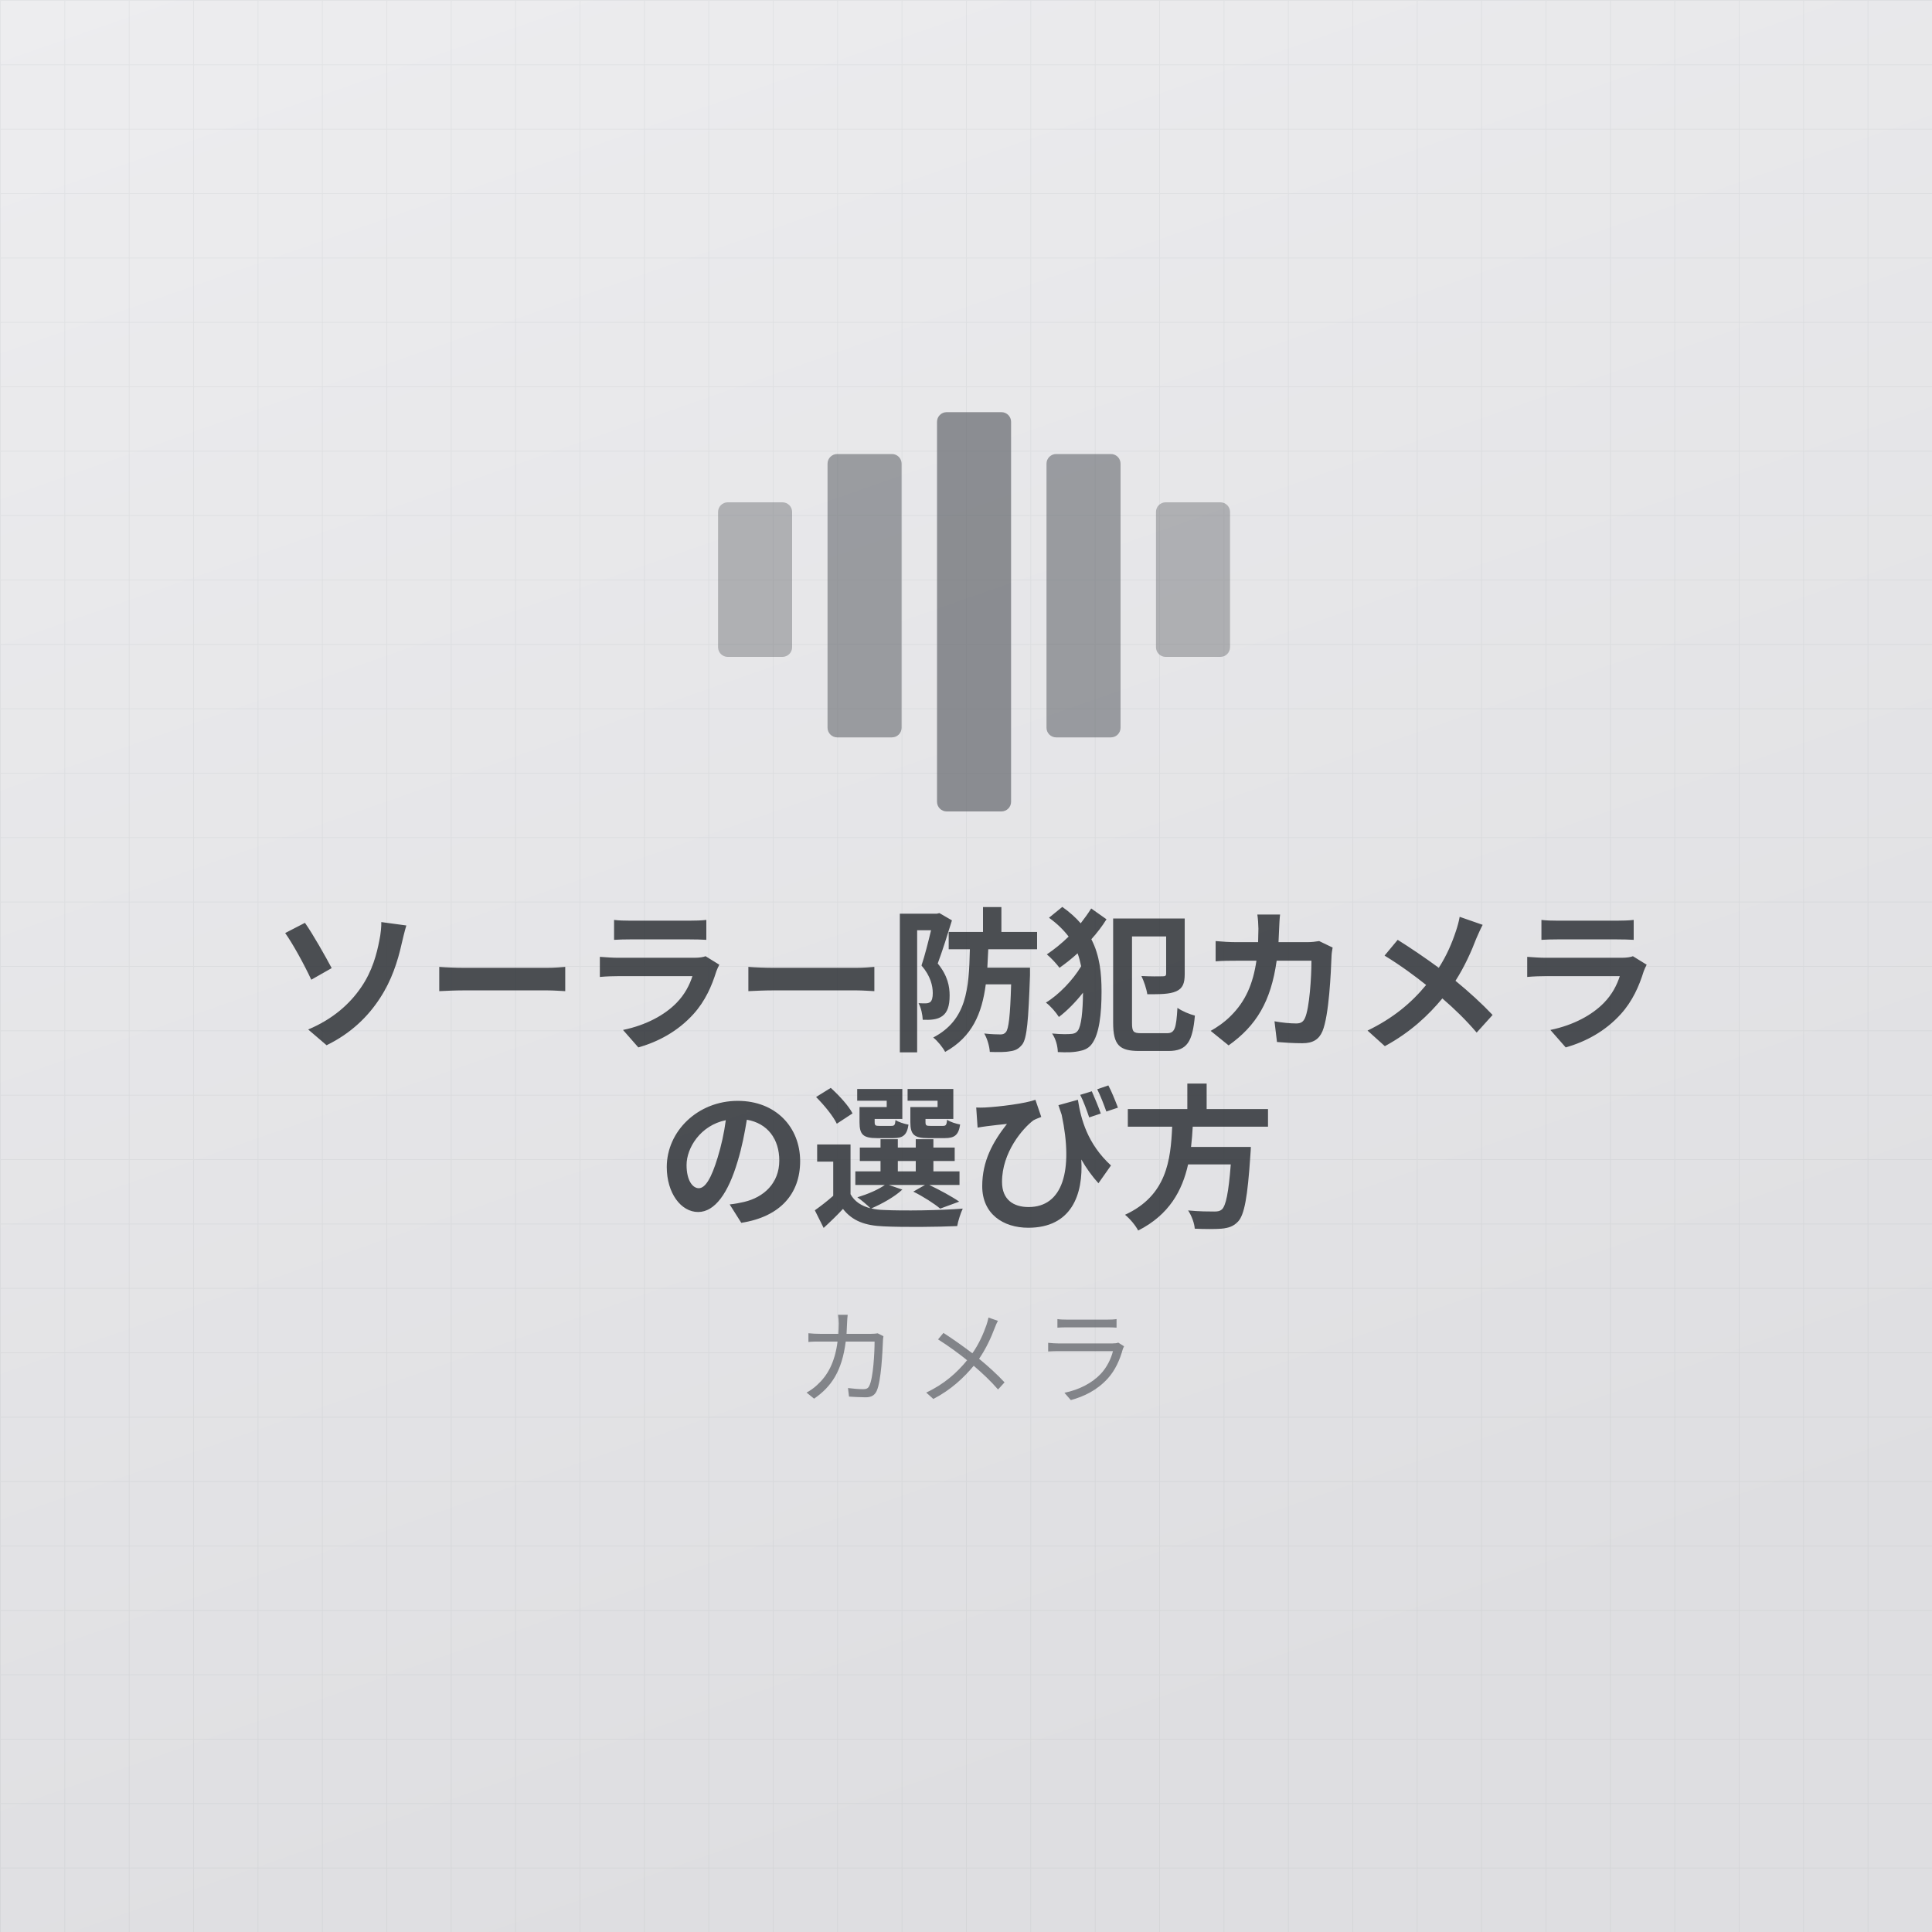
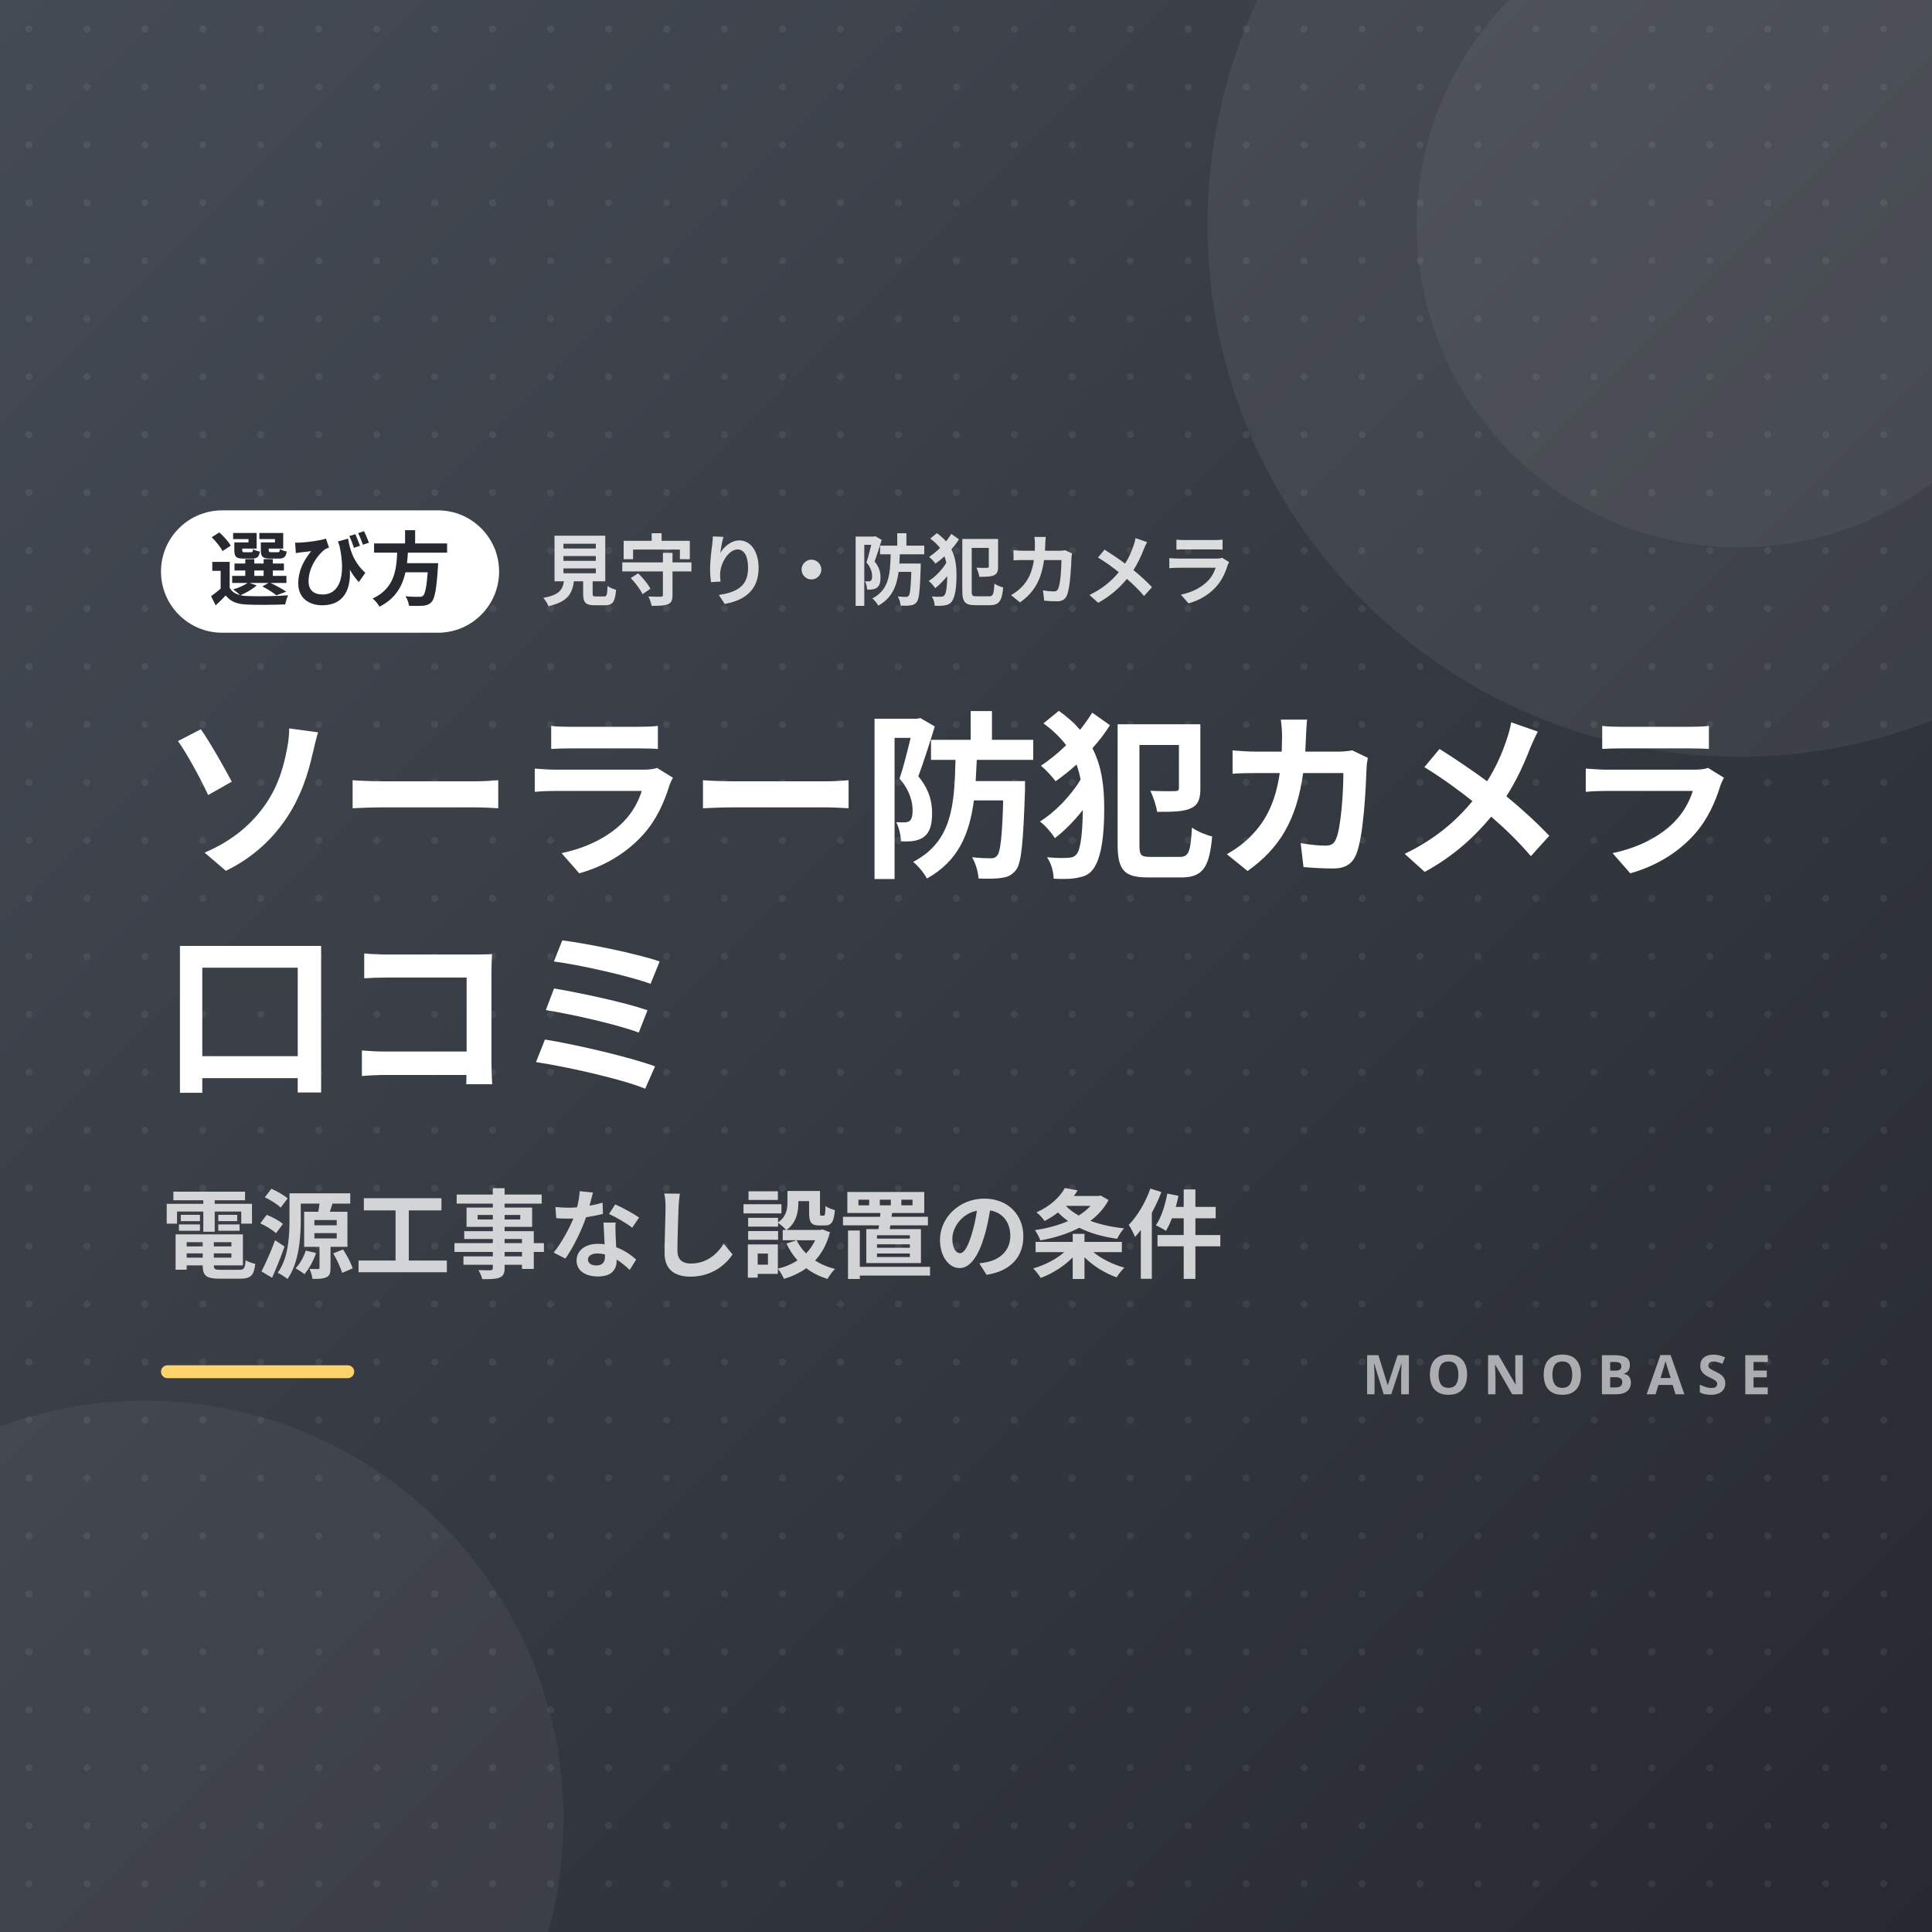
- <svg xmlns="http://www.w3.org/2000/svg" width="1200" height="1200" viewBox="0 0 1200 1200" role="img" aria-label="ソーラー防犯カメラの選び方">
+ <svg xmlns="http://www.w3.org/2000/svg" width="1200" height="1200" viewBox="0 0 1200 1200" role="img" aria-label="ソーラー防犯カメラ 口コミ｜電源工事なし設置の条件">
  <defs>
-     <linearGradient id="shade" x1="0" y1="0" x2="0.35" y2="1">
-       <stop offset="0%" stop-color="#EDEDEF" />
-       <stop offset="100%" stop-color="#DEDEE1" />
+     <linearGradient id="bg" x1="0" y1="0" x2="1" y2="1">
+       <stop offset="0%" stop-color="#454B55" />
+       <stop offset="100%" stop-color="#26292F" />
    </linearGradient>
-     <pattern id="grid" width="40" height="40" patternUnits="userSpaceOnUse">
-       <path d="M40 0 L0 0 0 40" fill="none" stroke="#25282D" stroke-opacity=".05" stroke-width="1" />
+     <pattern id="dots" width="36" height="36" patternUnits="userSpaceOnUse">
+       <circle cx="18" cy="18" r="2.2" fill="#FFFFFF" fill-opacity=".07" />
    </pattern>
  </defs>
-   <rect width="1200" height="1200" fill="url(#shade)" />
-   <rect width="1200" height="1200" fill="url(#grid)" />
-   <rect x="446" y="312" width="46" height="96" rx="6" fill="#5A5D63" fill-opacity=".40" />
-   <rect x="514" y="282" width="46" height="176" rx="6" fill="#5A5D63" fill-opacity=".55" />
-   <rect x="582" y="256" width="46" height="248" rx="6" fill="#5A5D63" fill-opacity=".65" />
-   <rect x="650" y="282" width="46" height="176" rx="6" fill="#5A5D63" fill-opacity=".55" />
-   <rect x="718" y="312" width="46" height="96" rx="6" fill="#5A5D63" fill-opacity=".40" />
-   <text x="600" y="645" text-anchor="middle" font-family="&quot;Hiragino Sans&quot;, &quot;Noto Sans JP&quot;, &quot;Yu Gothic&quot;, sans-serif" font-size="96" font-weight="700" fill="#25282D" fill-opacity=".80">ソーラー防犯カメラ</text>
-   <text x="600" y="755" text-anchor="middle" font-family="&quot;Hiragino Sans&quot;, &quot;Noto Sans JP&quot;, &quot;Yu Gothic&quot;, sans-serif" font-size="96" font-weight="700" fill="#25282D" fill-opacity=".80">の選び方</text>
-   <text x="600" y="867" text-anchor="middle" font-family="&quot;Hiragino Sans&quot;, &quot;Noto Sans JP&quot;, &quot;Yu Gothic&quot;, sans-serif" font-size="64" letter-spacing="10" fill="#5A5D63" fill-opacity=".70">カメラ</text>
+   <rect width="1200" height="1200" fill="url(#bg)" />
+   <rect width="1200" height="1200" fill="url(#dots)" />
+   <circle cx="1080" cy="140" r="330" fill="#FFFFFF" fill-opacity=".06" />
+   <circle cx="1080" cy="140" r="200" fill="#FFFFFF" fill-opacity=".05" />
+   <circle cx="90" cy="1130" r="260" fill="#FFFFFF" fill-opacity=".05" />
+   <rect x="100" y="317" width="210" height="76" rx="38" fill="#FFFFFF" />
+   <text x="205" y="372" text-anchor="middle" font-family="&quot;Hiragino Sans&quot;, &quot;Hiragino Kaku Gothic ProN&quot;, &quot;Noto Sans JP&quot;, &quot;Yu Gothic&quot;, &quot;Meiryo&quot;, sans-serif" font-size="50" font-weight="800" fill="#26292F">選び方</text>
+   <text x="336.0" y="372" font-family="&quot;Hiragino Sans&quot;, &quot;Hiragino Kaku Gothic ProN&quot;, &quot;Noto Sans JP&quot;, &quot;Yu Gothic&quot;, &quot;Meiryo&quot;, sans-serif" font-size="48" font-weight="600" fill="#FFFFFF" fill-opacity=".82">見守り・防犯カメラ</text>
+   <text x="100" y="536" font-family="&quot;Hiragino Sans&quot;, &quot;Hiragino Kaku Gothic ProN&quot;, &quot;Noto Sans JP&quot;, &quot;Yu Gothic&quot;, &quot;Meiryo&quot;, sans-serif" font-size="111" font-weight="800" fill="#FFFFFF" letter-spacing="-2.2">ソーラー防犯カメラ</text>
+   <text x="100" y="671" font-family="&quot;Hiragino Sans&quot;, &quot;Hiragino Kaku Gothic ProN&quot;, &quot;Noto Sans JP&quot;, &quot;Yu Gothic&quot;, &quot;Meiryo&quot;, sans-serif" font-size="111" font-weight="800" fill="#FFFFFF" letter-spacing="-2.2">口コミ</text>
+   <text x="100" y="789" font-family="&quot;Hiragino Sans&quot;, &quot;Hiragino Kaku Gothic ProN&quot;, &quot;Noto Sans JP&quot;, &quot;Yu Gothic&quot;, &quot;Meiryo&quot;, sans-serif" font-size="60" font-weight="600" fill="#FFFFFF" fill-opacity=".78">電源工事なし設置の条件</text>
+   <rect x="100" y="848" width="120" height="8" rx="4" fill="#FFD36B" />
+   <text x="1100" y="866" text-anchor="end" font-family="&quot;Hiragino Sans&quot;, &quot;Hiragino Kaku Gothic ProN&quot;, &quot;Noto Sans JP&quot;, &quot;Yu Gothic&quot;, &quot;Meiryo&quot;, sans-serif" font-size="34" font-weight="700" letter-spacing="8" fill="#FFFFFF" fill-opacity=".6">MONOBASE</text>
</svg>
